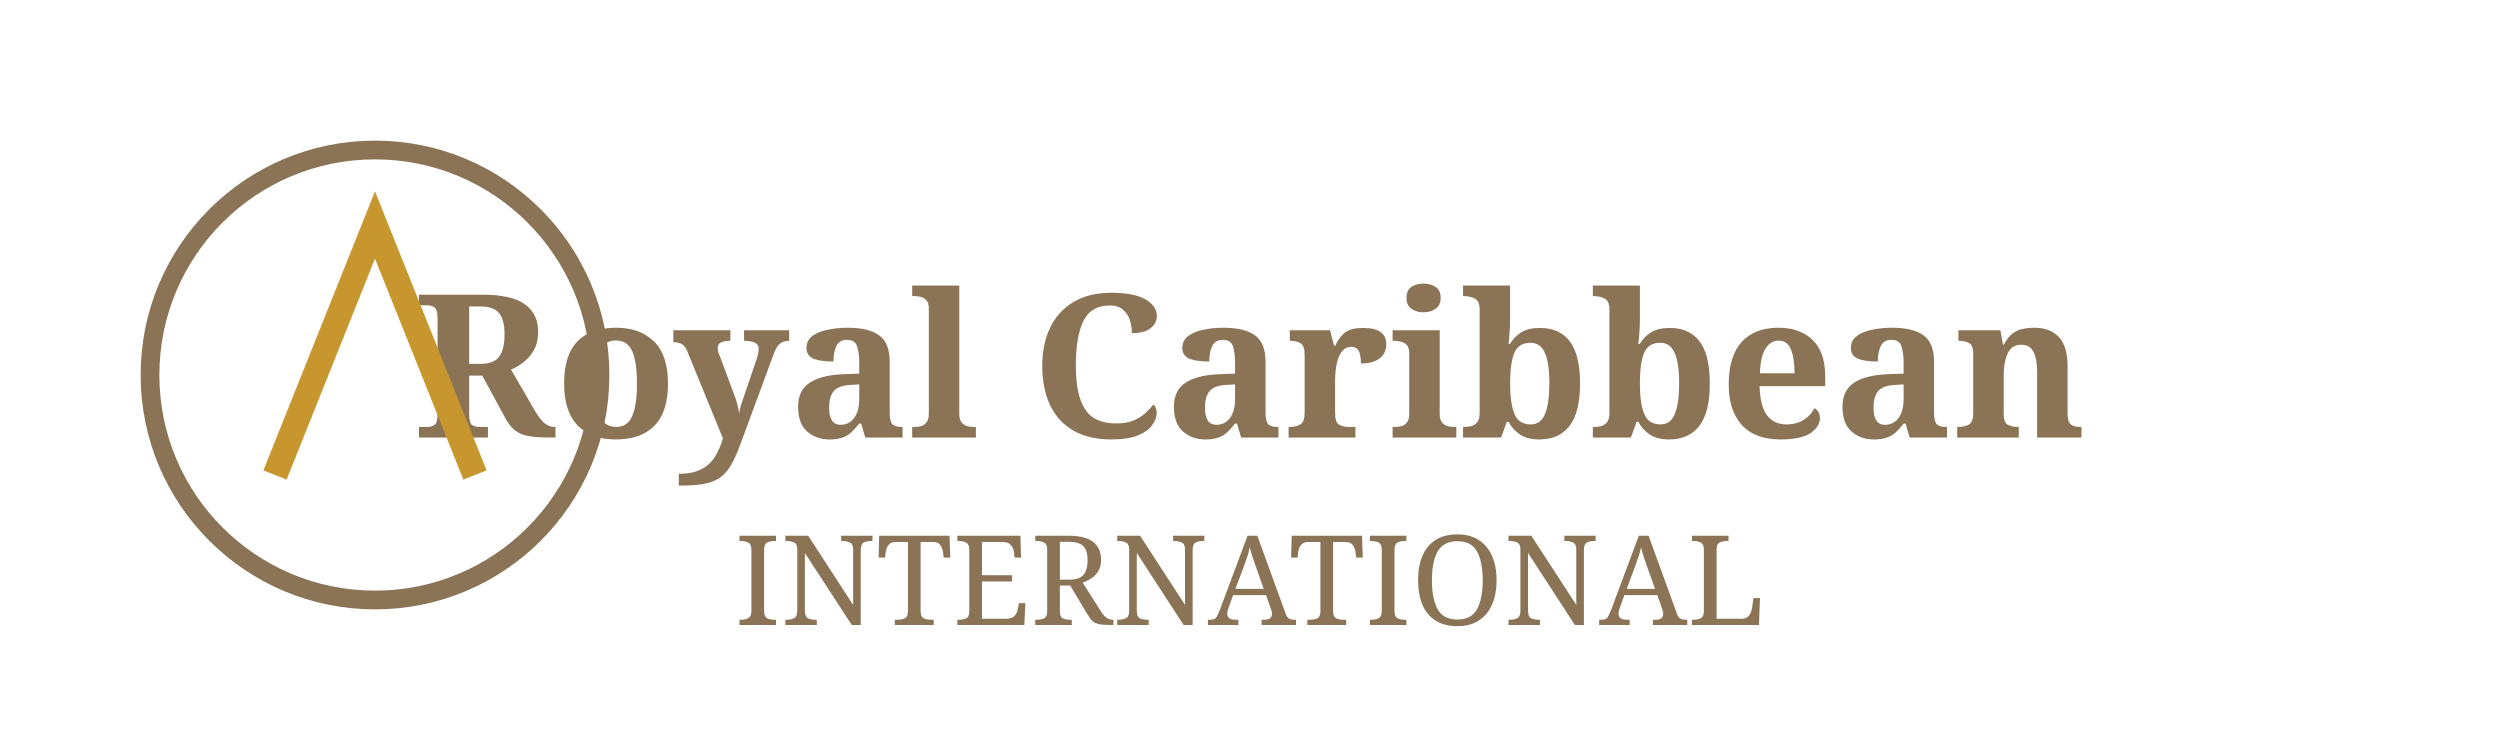
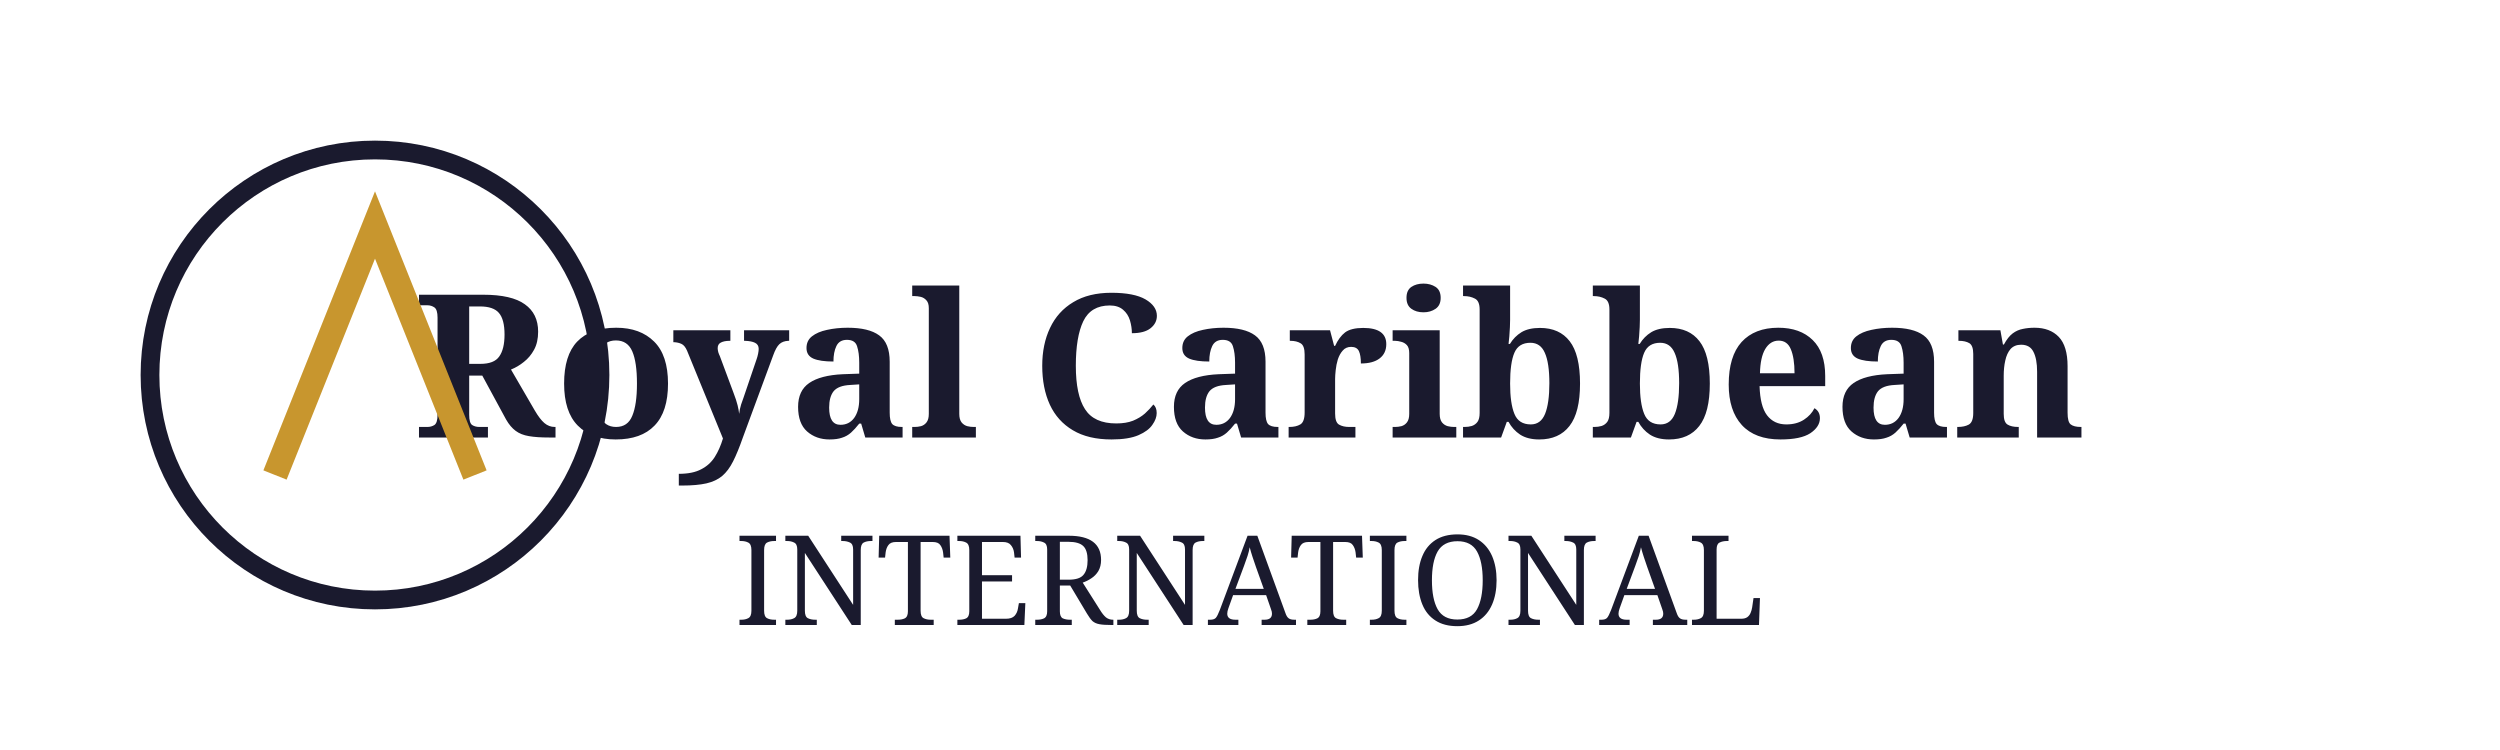
<svg xmlns="http://www.w3.org/2000/svg" width="200" height="60" viewBox="0 0 200 60">
-   <text x="100" y="35" text-anchor="middle" font-family="Georgia, serif" font-size="16" font-weight="bold" fill="#8B7355">Royal Caribbean</text>
-   <text x="100" y="50" text-anchor="middle" font-family="Georgia, serif" font-size="10" fill="#8B7355">INTERNATIONAL</text>
-   <circle cx="30" cy="30" r="18" fill="none" stroke="#8B7355" stroke-width="1.5" />
+   <text x="100" y="35" text-anchor="middle" font-family="Georgia, serif" font-size="16" font-weight="bold" fill="#1A1A2E">Royal Caribbean</text>
+   <text x="100" y="50" text-anchor="middle" font-family="Georgia, serif" font-size="10" fill="#1A1A2E">INTERNATIONAL</text>
+   <circle cx="30" cy="30" r="18" fill="none" stroke="#1A1A2E" stroke-width="1.5" />
  <path d="M22 38 L30 18 L38 38" fill="none" stroke="#c8962e" stroke-width="2" />
</svg>
